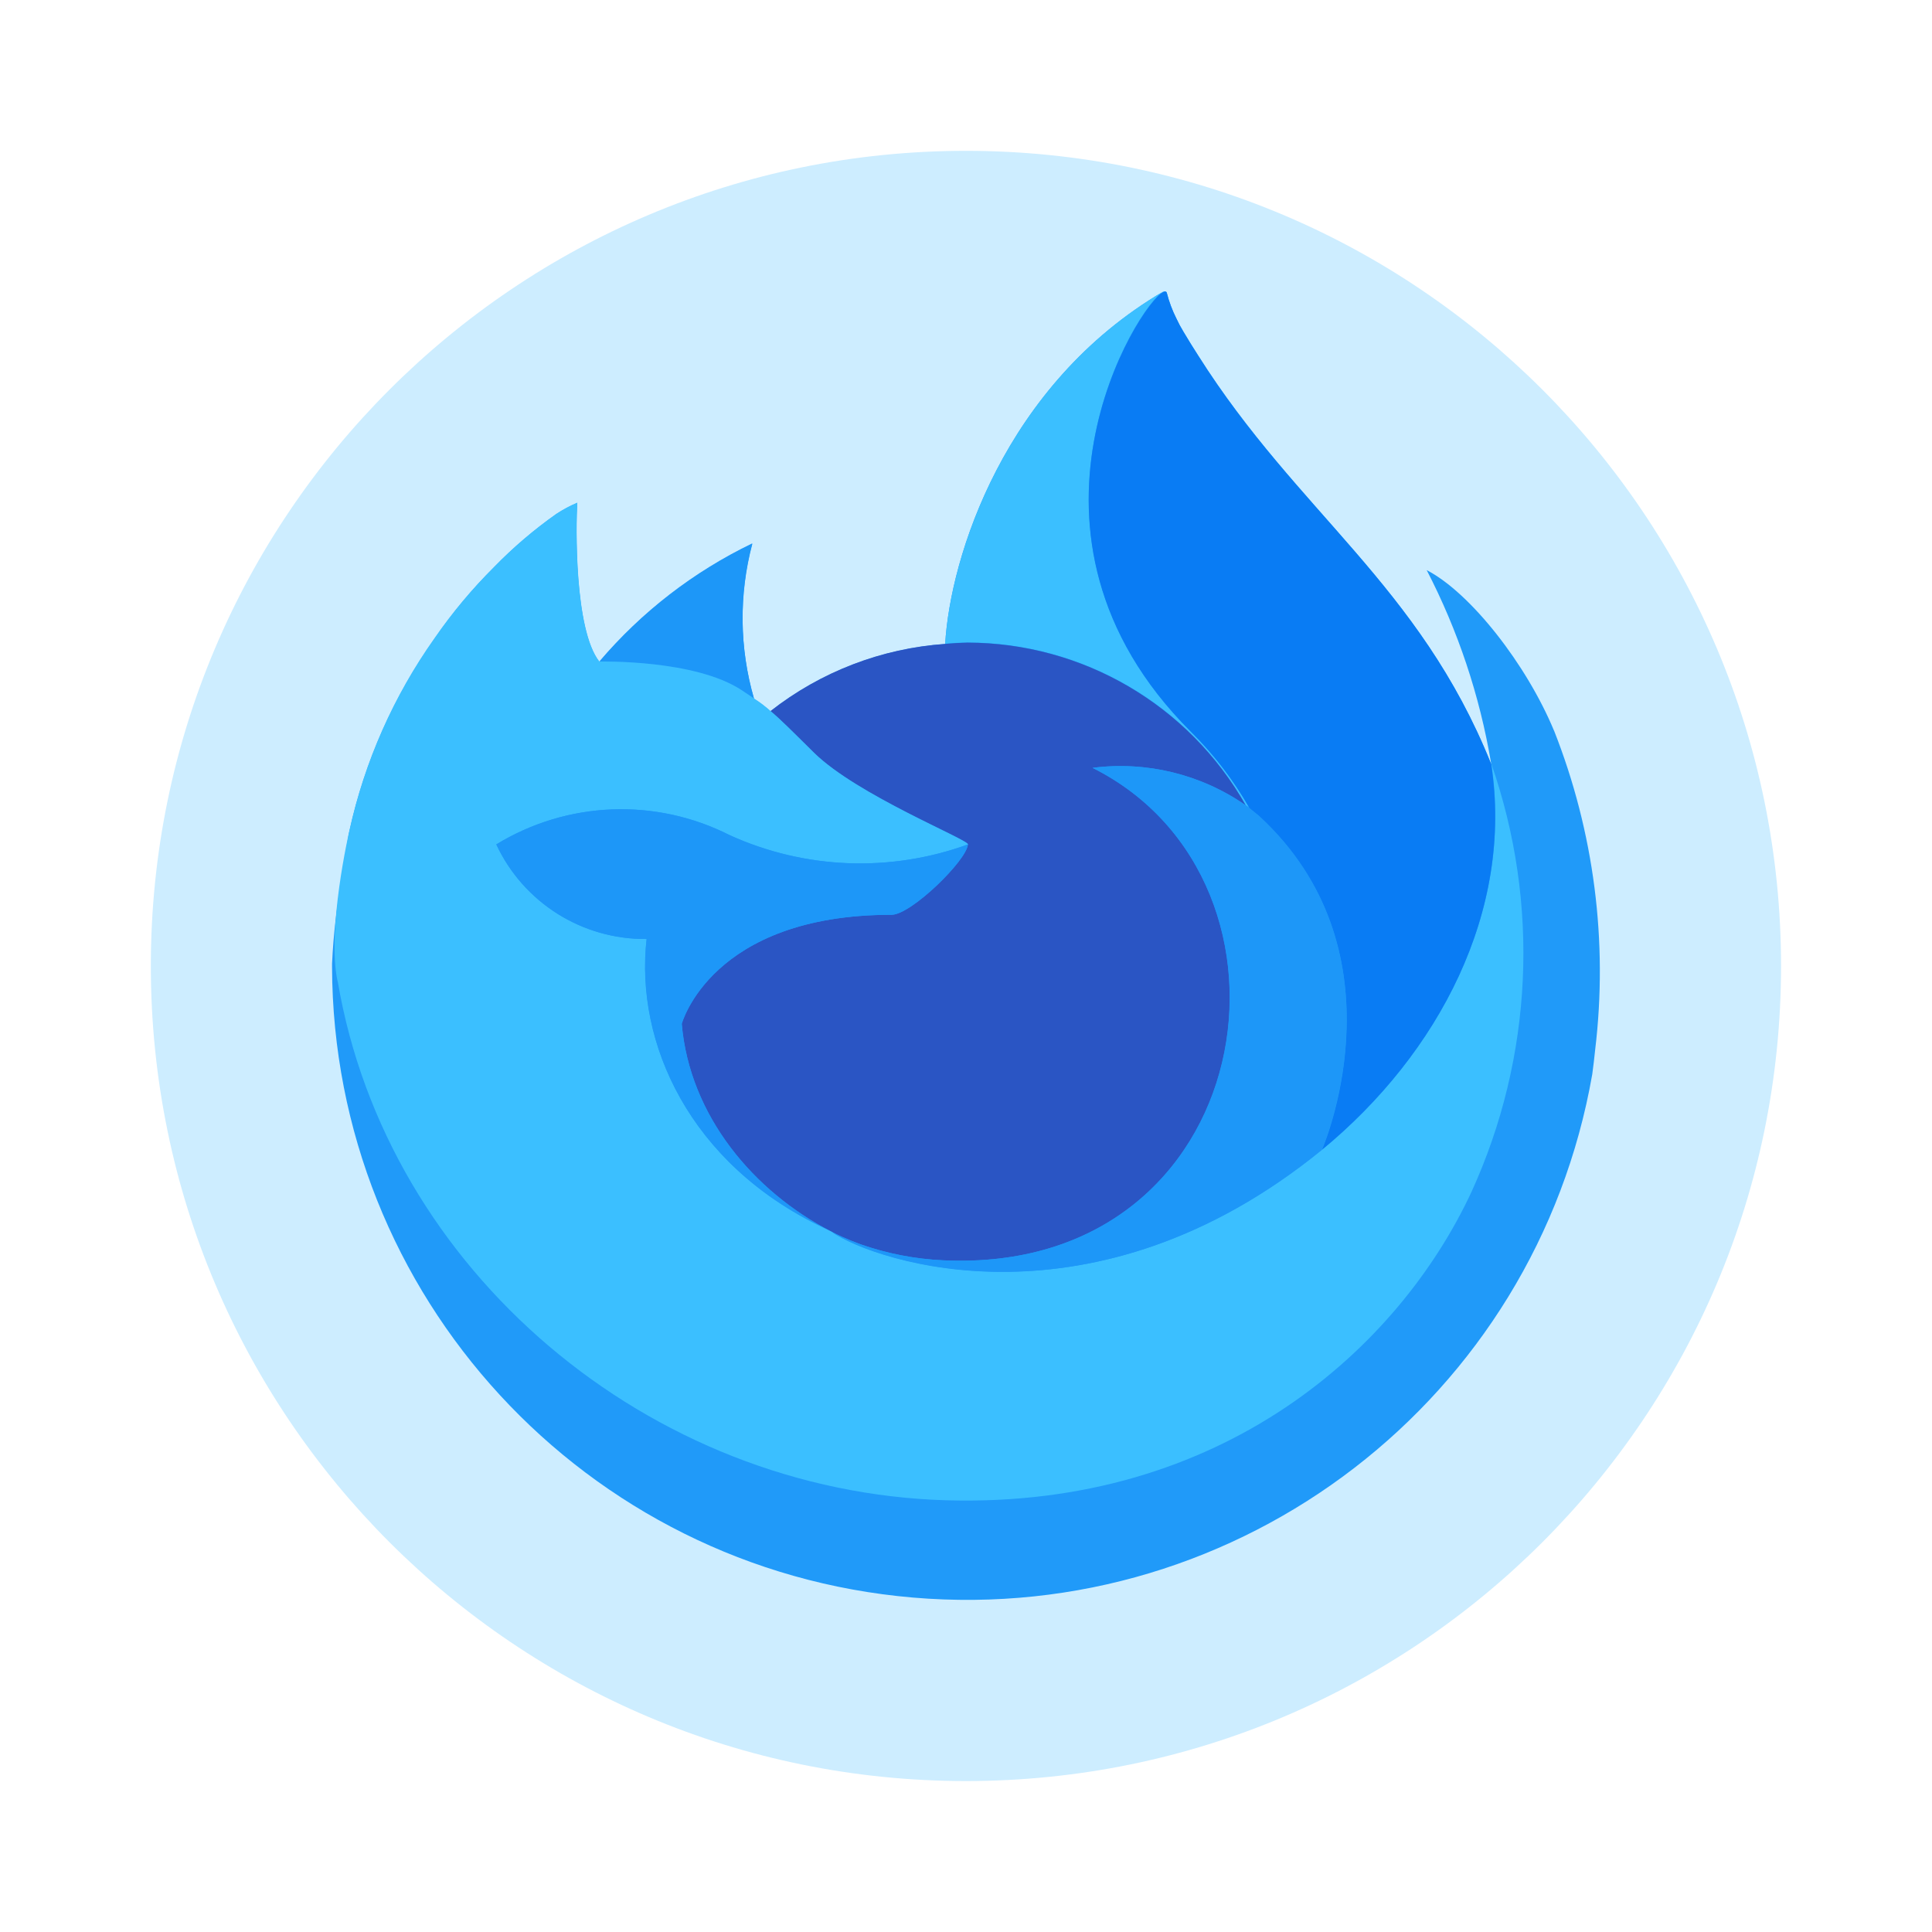
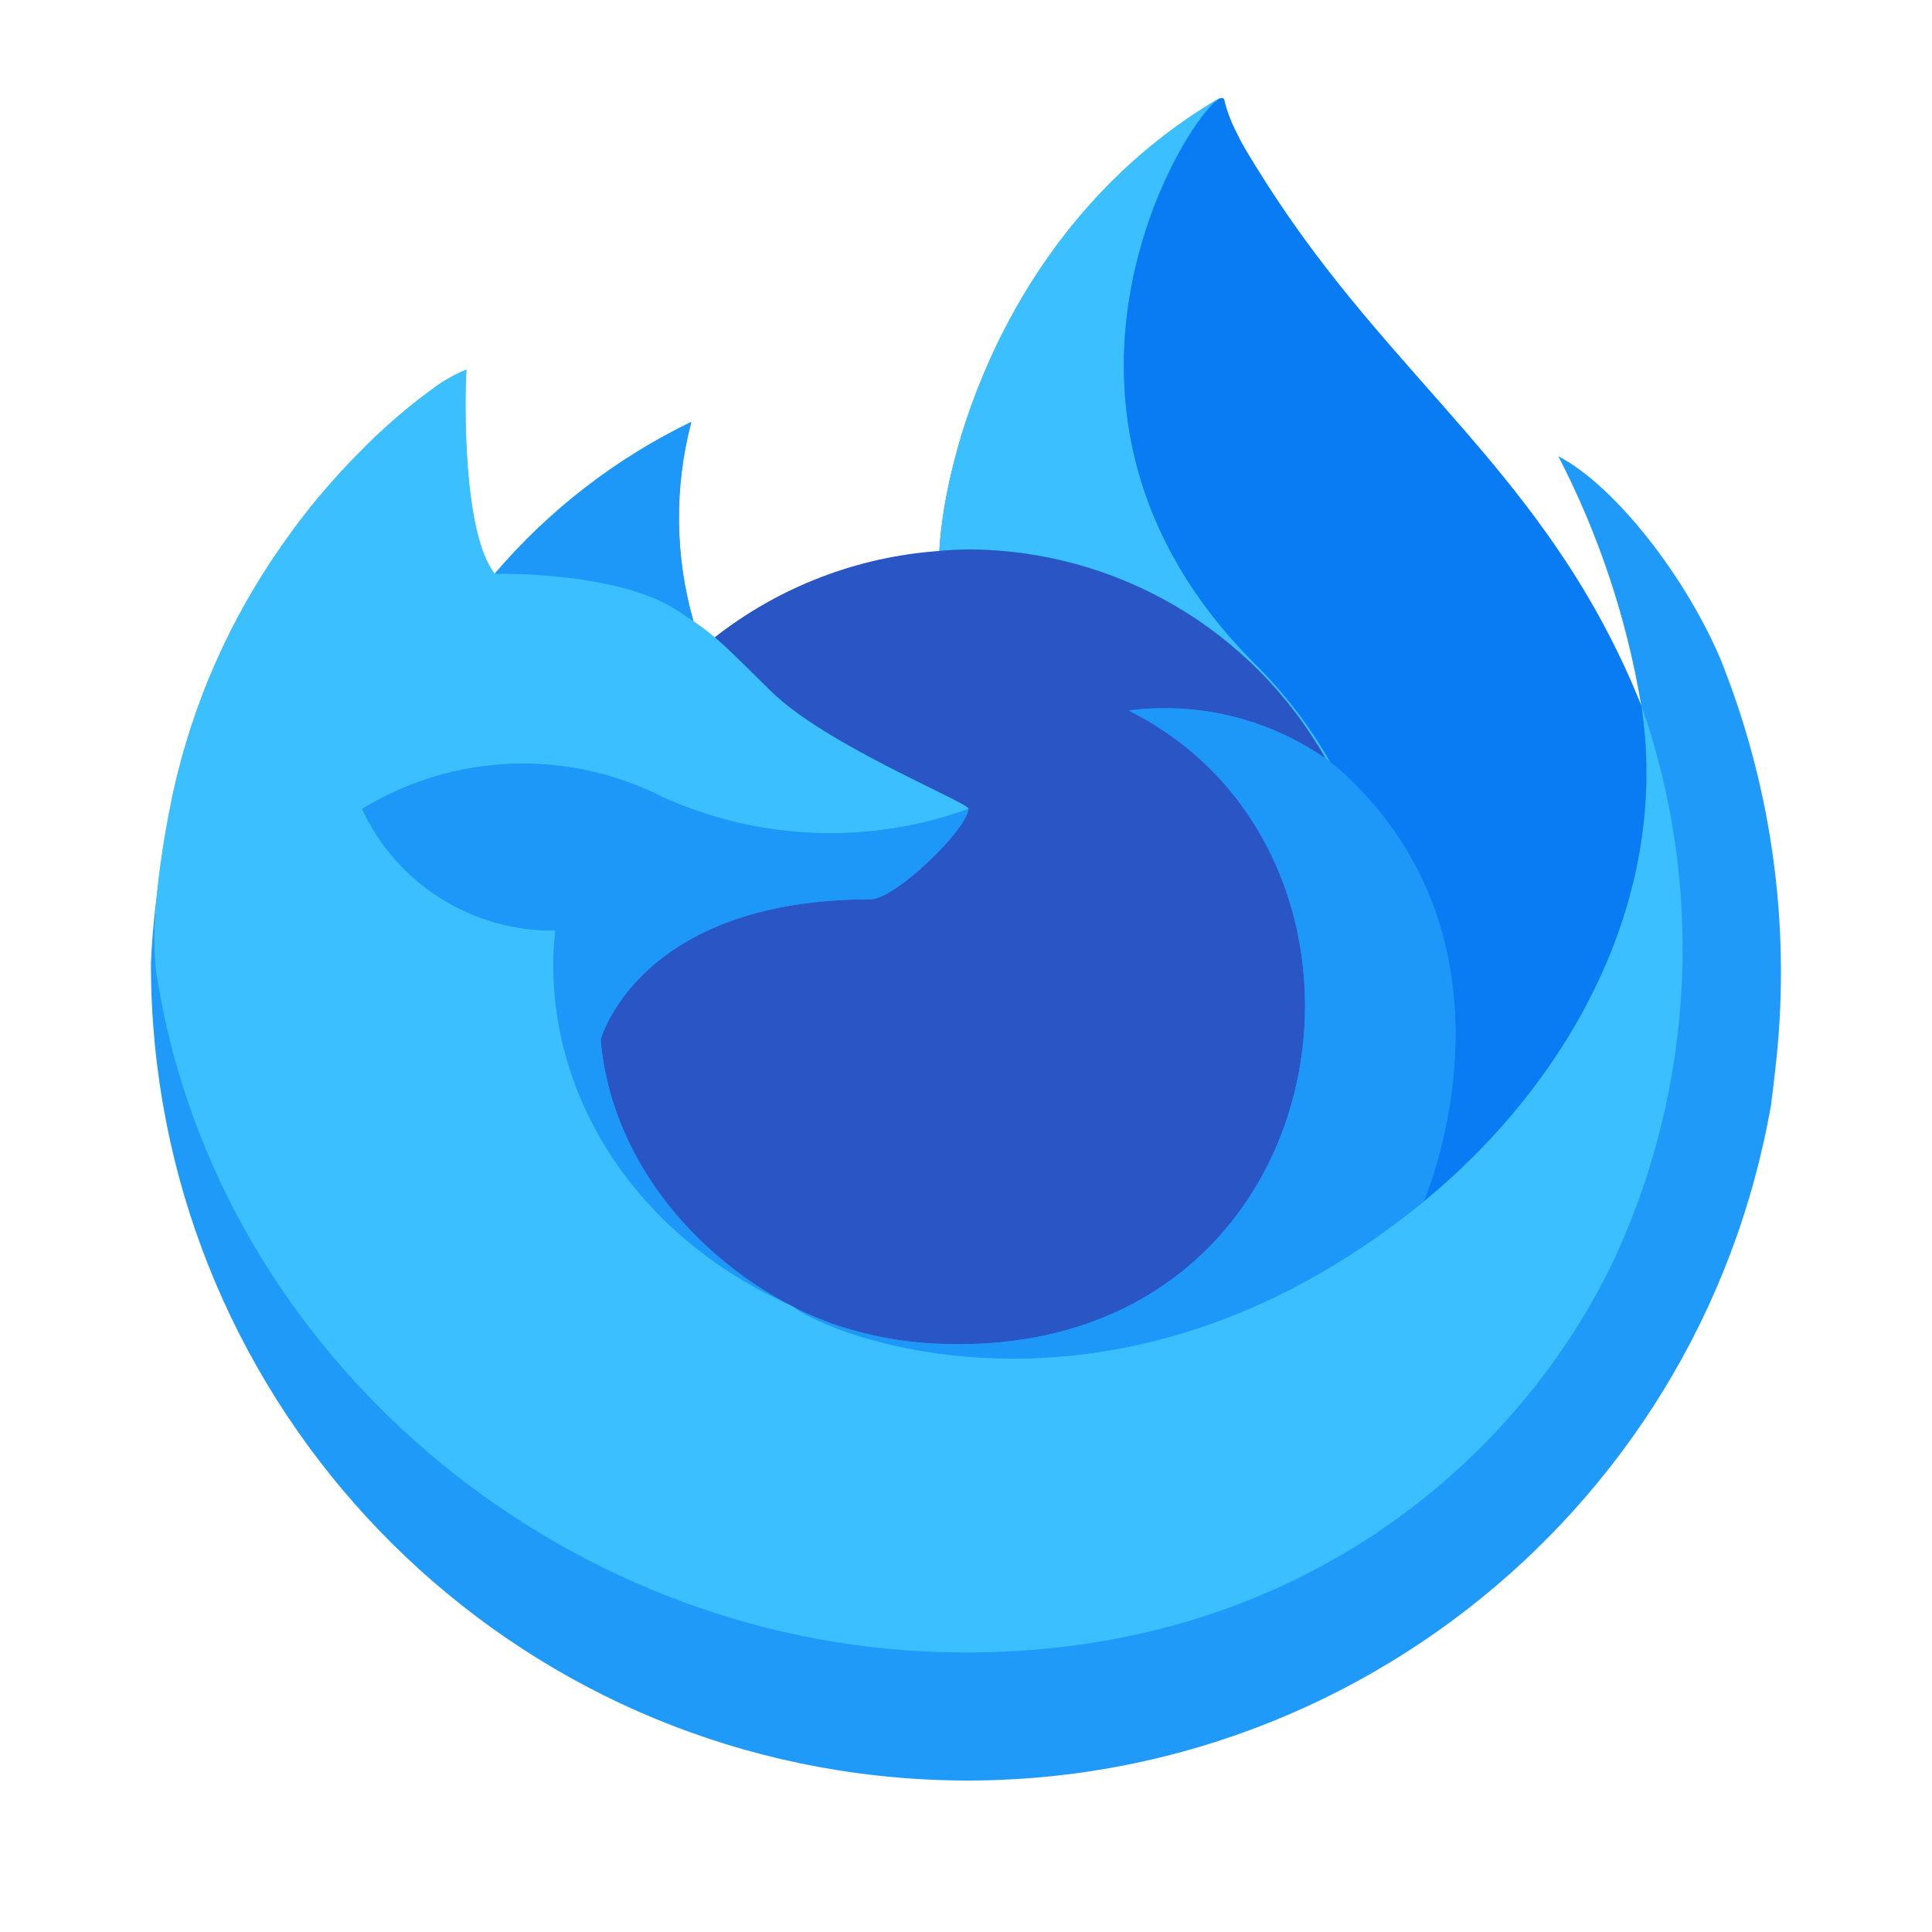
- <svg xmlns="http://www.w3.org/2000/svg" width="64" height="64" version="1.1" viewBox="0 0 16.933 16.933">
-   <circle cx="8.466" cy="8.466" r="7.144" fill="#cdedff" style="paint-order:stroke fill markers" />
-   <g transform="matrix(1.1053 0 0 1.1053 -.89204 -1.2504)" stroke-width=".185">
-     <path d="m13.13 6.926c-0.218-0.526-0.662-1.094-1.01-1.274a5.2 5.2 0 0 1 0.51 1.527l1e-3 0.01c-0.57-1.42-1.534-1.992-2.322-3.238a6 6 0 0 1-0.119-0.192 1 1 0 0 1-0.056-0.104 1 1 0 0 1-0.074-0.2 0.014 0.014 0 0 0-0.012-0.013h-0.01l-2e-3 2e-3 -4e-3 2e-3 2e-3 -4e-3c-1.264 0.74-1.693 2.11-1.732 2.796a2.53 2.53 0 0 0-1.386 0.534 1 1 0 0 0-0.13-0.099 2.3 2.3 0 0 1-0.013-1.23 3.7 3.7 0 0 0-1.212 0.936h-2e-3c-0.2-0.252-0.186-1.086-0.175-1.26a1 1 0 0 0-0.167 0.09 3.5 3.5 0 0 0-0.493 0.421 4 4 0 0 0-0.47 0.565 4.2 4.2 0 0 0-0.676 1.525l-7e-3 0.033a10 10 0 0 0-0.05 0.314v0.012a5 5 0 0 0-0.081 0.694v0.025a5.034 5.034 0 0 0 9.993 0.851q0.013-0.097 0.023-0.194a5.2 5.2 0 0 0-0.326-2.53zm-5.802 3.94 0.074 0.037zm5.303-3.676v-6e-3l2e-3 6e-3z" fill="#209af9" />
-     <path d="m10.685 7.515 0.03 0.022a2.8 2.8 0 0 0-0.467-0.609c-1.564-1.564-0.41-3.393-0.215-3.486l2e-3 -2e-3c-1.265 0.74-1.693 2.11-1.733 2.796q0.088-9e-3 0.177-0.01a2.54 2.54 0 0 1 2.206 1.288z" fill="#3bbfff" />
-     <path d="m8.482 7.827c-9e-3 0.126-0.45 0.558-0.605 0.558-1.432 0-1.664 0.865-1.664 0.865 0.063 0.73 0.571 1.33 1.186 1.647q0.042 0.022 0.084 0.041 0.074 0.033 0.148 0.06a2.3 2.3 0 0 0 0.655 0.127c2.51 0.118 2.995-3 1.185-3.905a1.74 1.74 0 0 1 1.213 0.296 2.54 2.54 0 0 0-2.206-1.289q-0.088 2e-3 -0.176 0.01a2.53 2.53 0 0 0-1.386 0.533c0.077 0.065 0.164 0.152 0.346 0.332 0.342 0.336 1.218 0.685 1.22 0.725" fill="#2a55c4" />
-     <path d="m6.682 6.6 0.104 0.07a2.3 2.3 0 0 1-0.014-1.23 3.7 3.7 0 0 0-1.212 0.936c0.025 0 0.755-0.014 1.122 0.225" fill="#1d97f8" />
-     <path d="m3.485 8.913c0.389 2.295 2.469 4.048 4.83 4.115 2.187 0.062 3.583-1.207 4.16-2.445a4.56 4.56 0 0 0 0.157-3.397v-0.01 8e-3c0.18 1.166-0.414 2.296-1.34 3.06l-3e-3 6e-3c-1.807 1.471-3.535 0.887-3.885 0.65l-0.073-0.037c-1.054-0.503-1.489-1.463-1.396-2.286a1.3 1.3 0 0 1-1.192-0.75 1.9 1.9 0 0 1 1.85-0.074 2.5 2.5 0 0 0 1.89 0.074c-2e-3 -0.041-0.877-0.39-1.22-0.726-0.182-0.18-0.268-0.267-0.345-0.331a1 1 0 0 0-0.13-0.099l-0.103-0.069c-0.368-0.24-1.098-0.225-1.122-0.225h-3e-3c-0.2-0.253-0.186-1.087-0.175-1.26a1 1 0 0 0-0.167 0.089 3.5 3.5 0 0 0-0.493 0.421 4 4 0 0 0-0.472 0.564 4.2 4.2 0 0 0-0.675 1.525c-3e-3 0.01-0.182 0.792-0.094 1.197" fill="#3bbfff" />
-     <path d="m10.248 6.932a2.8 2.8 0 0 1 0.468 0.61l0.076 0.062c1.14 1.052 0.543 2.54 0.498 2.645 0.927-0.764 1.52-1.893 1.341-3.06-0.57-1.419-1.534-1.99-2.322-3.236a6 6 0 0 1-0.119-0.193 1 1 0 0 1-0.055-0.104 1 1 0 0 1-0.075-0.199 0.014 0.014 0 0 0-0.012-0.013h-0.01l-1e-3 1e-3 -4e-3 2e-3c-0.195 0.092-1.35 1.92 0.215 3.485" fill="#097cf4" />
-     <path d="m10.79 7.6-0.075-0.061-0.032-0.023a1.74 1.74 0 0 0-1.213-0.296c1.81 0.906 1.324 4.022-1.184 3.905a2.3 2.3 0 0 1-0.655-0.127q-0.075-0.027-0.148-0.06l-0.086-0.04 4e-3 2e-3c0.35 0.239 2.078 0.822 3.885-0.65l3e-3 -6e-3c0.045-0.106 0.643-1.593-0.499-2.644" fill="#1d97f8" />
-     <path d="m6.213 9.25s0.232-0.865 1.664-0.865c0.155 0 0.597-0.432 0.605-0.558a2.5 2.5 0 0 1-1.89-0.073 1.9 1.9 0 0 0-1.85 0.073 1.3 1.3 0 0 0 1.192 0.75c-0.093 0.824 0.342 1.783 1.395 2.286l0.07 0.035c-0.615-0.317-1.123-0.918-1.186-1.647z" fill="#1d97f8" />
+ <svg xmlns="http://www.w3.org/2000/svg" width="64" height="64" viewBox="0 0 16.933 16.933">
+   <g stroke-width=".185">
+     <path fill="#209af9" d="M15.093 5.809c-.31-.748-.941-1.555-1.435-1.81a7.4 7.4 0 0 1 .724 2.17l.002.013c-.809-2.016-2.18-2.83-3.3-4.6a9 9 0 0 1-.169-.273 2 2 0 0 1-.079-.148 1.3 1.3 0 0 1-.106-.283.02.02 0 0 0-.017-.019H10.7l-.004.002-.005.003.003-.006c-1.796 1.052-2.406 3-2.462 3.974a3.6 3.6 0 0 0-1.969.758 2 2 0 0 0-.184-.14 3.3 3.3 0 0 1-.02-1.748 5.3 5.3 0 0 0-1.722 1.33h-.003c-.284-.358-.264-1.543-.248-1.79a1.3 1.3 0 0 0-.238.127 5 5 0 0 0-.7.599 6 6 0 0 0-.668.802 6 6 0 0 0-.96 2.167l-.01.047c-.013.063-.061.378-.07.447l-.001.016a7 7 0 0 0-.116.986v.036a7.153 7.153 0 0 0 14.2 1.21q.018-.138.033-.277a7.36 7.36 0 0 0-.464-3.593zm-8.244 5.599.1.049.004.003zm7.535-5.224v-.008l.002.008z" />
+     <path fill="#3bbfff" d="m11.618 6.646.044.032a4 4 0 0 0-.664-.866C8.775 3.589 10.415.99 10.692.859l.003-.004C8.898 1.906 8.289 3.854 8.233 4.828c.083-.006.166-.013.251-.013a3.61 3.61 0 0 1 3.134 1.83z" />
+     <path fill="#2a55c4" d="M8.488 7.09c-.012.178-.64.792-.86.792-2.034 0-2.364 1.23-2.364 1.23.09 1.036.812 1.89 1.685 2.34q.06.031.12.058.105.047.21.086a3.2 3.2 0 0 0 .93.18c3.566.167 4.256-4.263 1.684-5.549a2.47 2.47 0 0 1 1.724.42 3.61 3.61 0 0 0-3.134-1.831q-.126.002-.25.013a3.6 3.6 0 0 0-1.97.758c.11.093.233.216.492.472.485.478 1.73.973 1.733 1.031" />
+     <path fill="#1d97f8" d="m5.93 5.347.148.098a3.3 3.3 0 0 1-.02-1.748 5.3 5.3 0 0 0-1.722 1.33c.035 0 1.073-.02 1.594.32" />
+     <path fill="#3bbfff" d="M1.388 8.633c.552 3.261 3.508 5.752 6.864 5.847 3.106.088 5.09-1.715 5.91-3.474a6.48 6.48 0 0 0 .223-4.828v-.014l.001.012c.254 1.657-.589 3.262-1.906 4.347l-.004.01c-2.567 2.09-5.023 1.26-5.52.922l-.104-.052c-1.497-.715-2.115-2.078-1.983-3.248A1.84 1.84 0 0 1 3.175 7.09a2.7 2.7 0 0 1 2.63-.106 3.56 3.56 0 0 0 2.685.106c-.003-.059-1.247-.554-1.733-1.032-.259-.256-.382-.379-.491-.471a2 2 0 0 0-.185-.14l-.147-.098c-.522-.34-1.56-.32-1.594-.32h-.003c-.284-.359-.264-1.544-.248-1.791a1.3 1.3 0 0 0-.238.127 5 5 0 0 0-.7.599 6 6 0 0 0-.67.8 6 6 0 0 0-.96 2.167c-.004.015-.258 1.126-.133 1.702" />
+     <path fill="#097cf4" d="M10.998 5.818a4 4 0 0 1 .664.867q.06.046.108.088c1.621 1.495.772 3.608.708 3.758 1.318-1.085 2.16-2.69 1.906-4.347-.809-2.017-2.18-2.83-3.3-4.6a9 9 0 0 1-.169-.274 2 2 0 0 1-.078-.148A1.3 1.3 0 0 1 10.73.88a.02.02 0 0 0-.016-.018H10.7l-.003.001-.005.003c-.277.131-1.917 2.729.306 4.952" />
+     <path fill="#1d97f8" d="M11.768 6.768a2 2 0 0 0-.107-.088l-.045-.033a2.47 2.47 0 0 0-1.724-.419c2.572 1.287 1.882 5.716-1.683 5.549a3.2 3.2 0 0 1-.93-.18q-.106-.039-.21-.086-.062-.026-.122-.057l.005.003c.498.34 2.953 1.169 5.52-.922l.005-.01c.064-.15.913-2.263-.709-3.757" />
+     <path fill="#1d97f8" d="M5.264 9.112s.33-1.23 2.364-1.23c.22 0 .849-.614.86-.792a3.56 3.56 0 0 1-2.685-.105 2.7 2.7 0 0 0-2.63.105 1.84 1.84 0 0 0 1.694 1.066c-.132 1.17.486 2.533 1.983 3.248l.099.049c-.874-.451-1.595-1.305-1.685-2.34z" />
  </g>
</svg>
